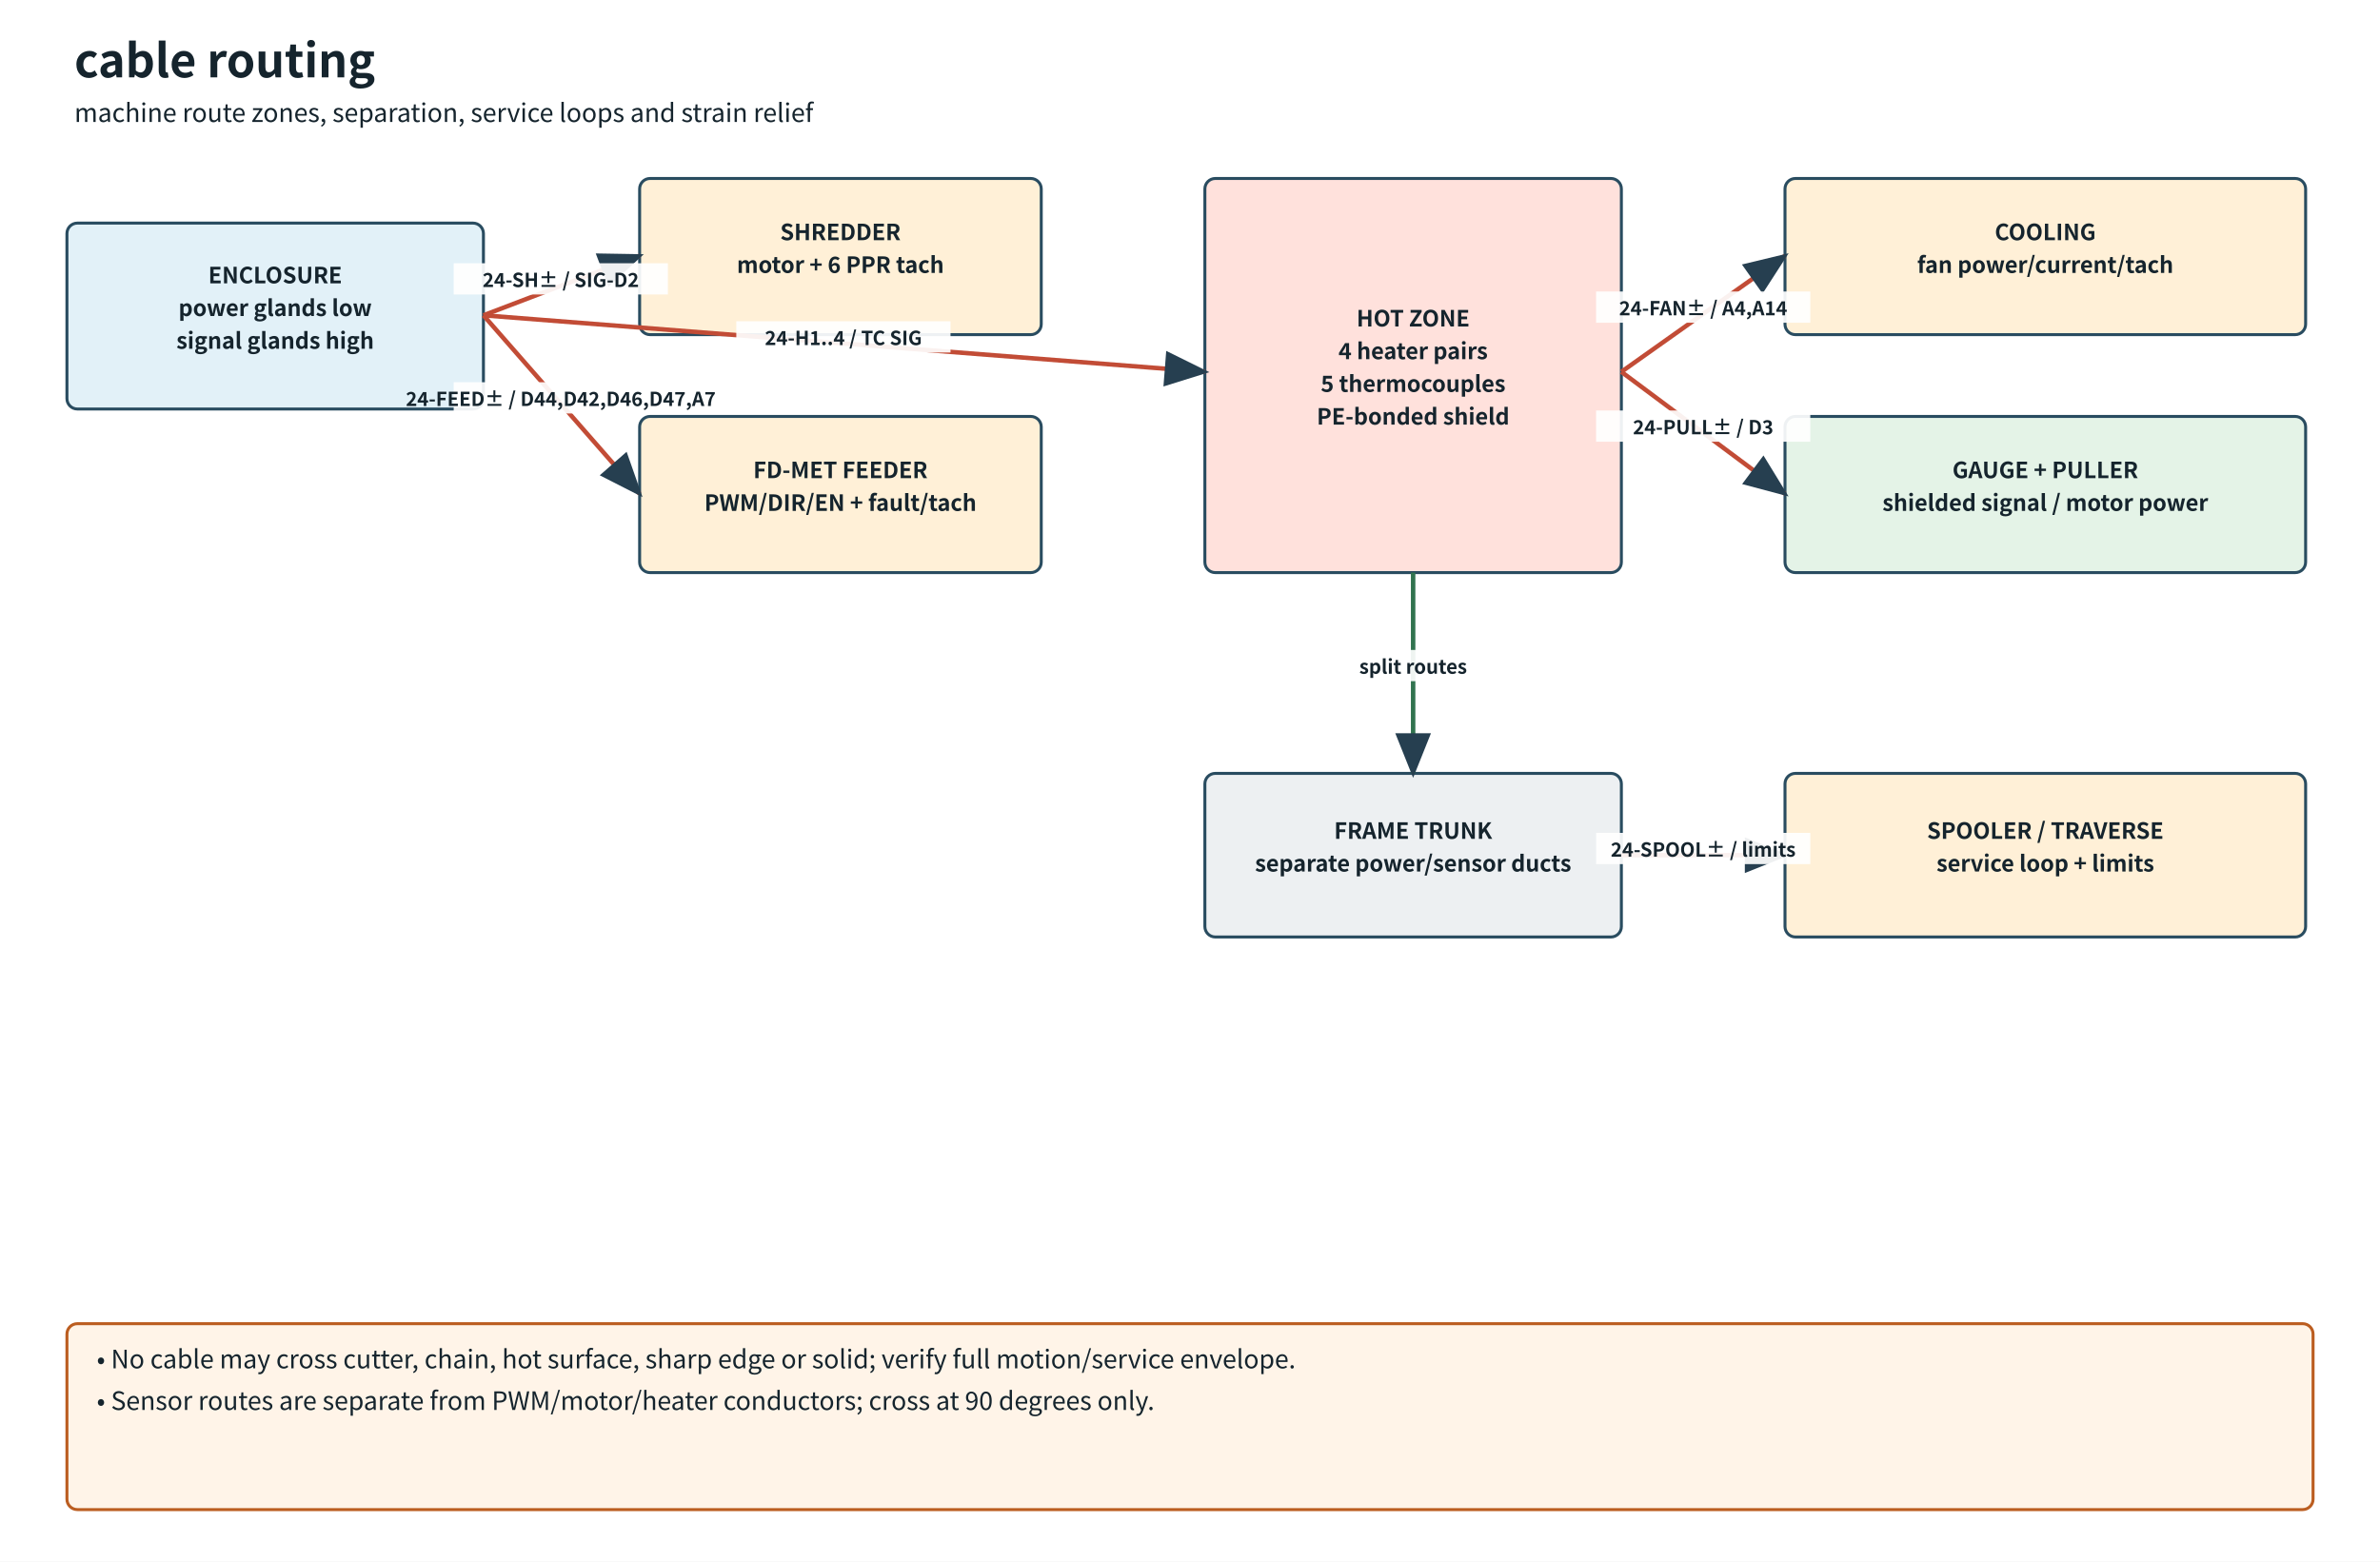
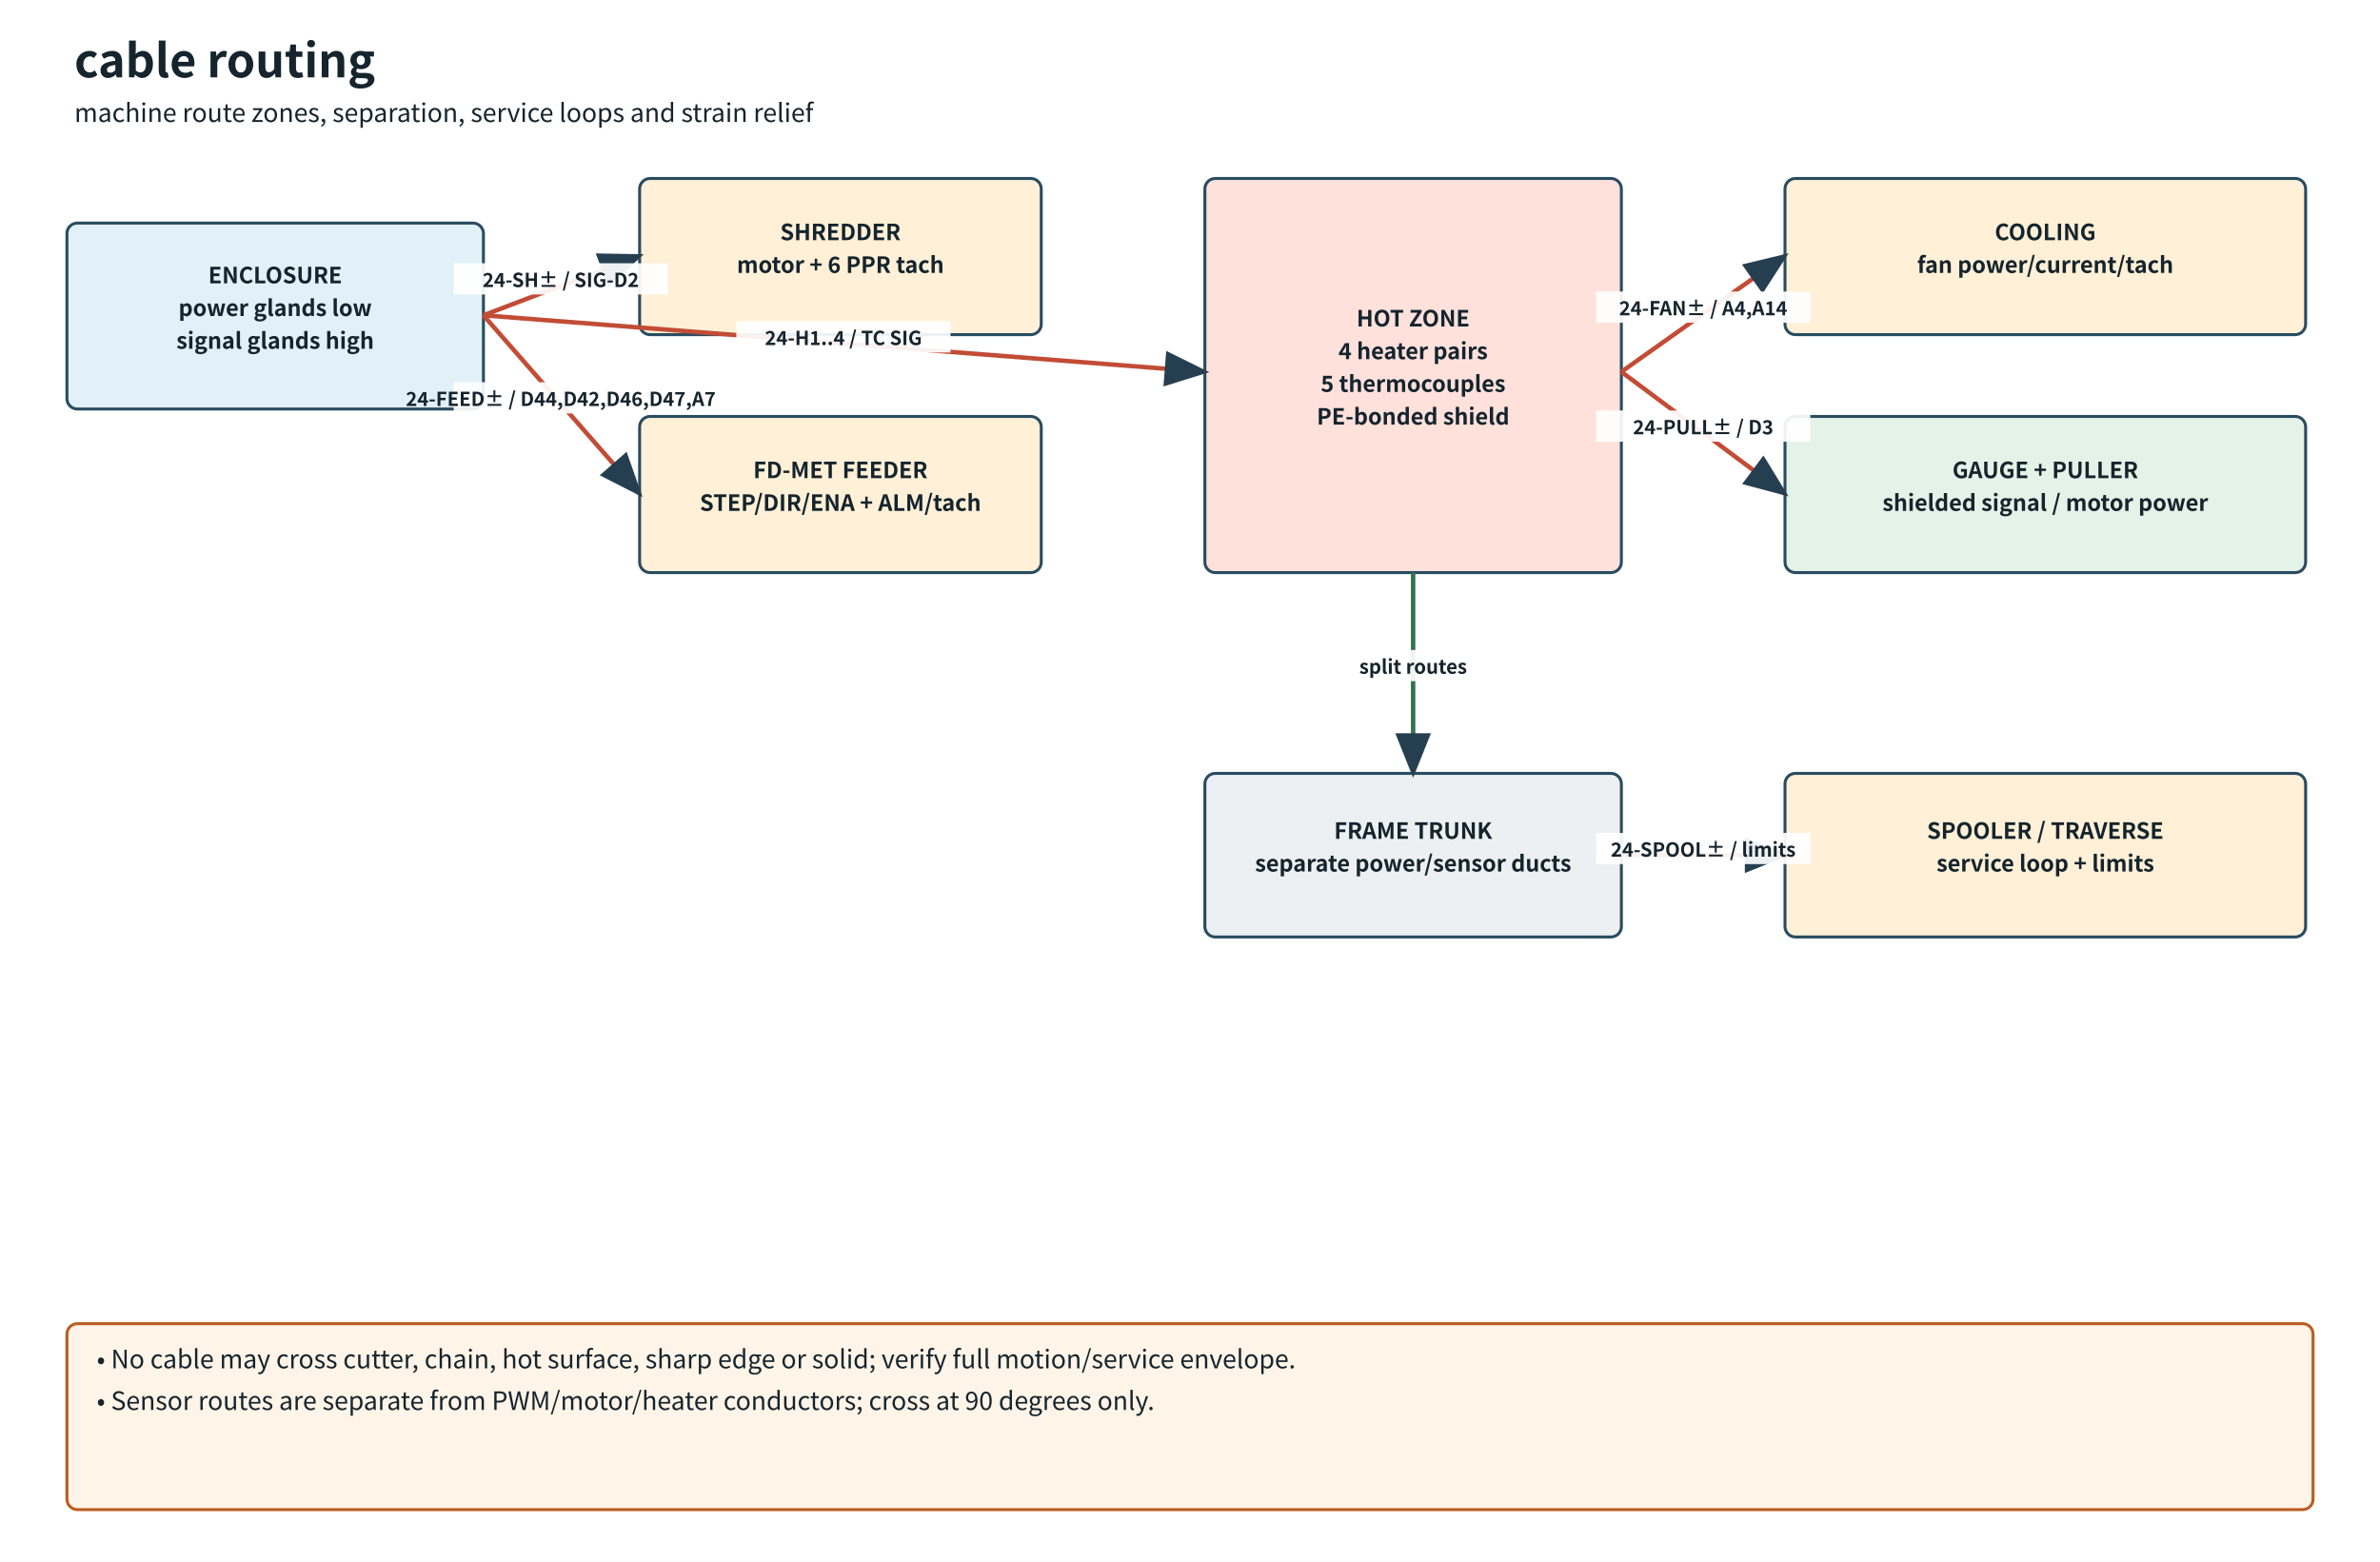
<svg xmlns="http://www.w3.org/2000/svg" width="1600" height="1050" viewBox="0 0 1600 1050">
  <defs>
    <marker id="a" markerWidth="10" markerHeight="8" refX="9" refY="4" orient="auto">
      <path d="M0,0 L10,4 L0,8z" fill="#263f50" />
    </marker>
  </defs>
  <rect width="1600" height="1050" fill="white" />
  <style>text{font-family:"Noto Sans CJK KR",sans-serif;fill:#15242d}.t{font-size:31px;font-weight:700}.s{font-size:17px}.n{font-size:15px;font-weight:600}.e{font-size:13px;font-weight:600}.edge{fill:none;stroke-width:3;marker-end:url(#a)}</style>
  <text x="50" y="52" class="t">cable routing</text>
  <text x="50" y="82" class="s">machine route zones, separation, service loops and strain relief</text>
  <rect x="45" y="150" width="280" height="125" rx="7" fill="#e2f1f8" stroke="#294c60" stroke-width="2" />
  <text x="185.0" y="190.5" class="n" text-anchor="middle">ENCLOSURE</text>
  <text x="185.0" y="212.5" class="n" text-anchor="middle">power glands low</text>
  <text x="185.0" y="234.5" class="n" text-anchor="middle">signal glands high</text>
  <rect x="430" y="120" width="270" height="105" rx="7" fill="#fff0d7" stroke="#294c60" stroke-width="2" />
  <text x="565.0" y="161.5" class="n" text-anchor="middle">SHREDDER</text>
  <text x="565.0" y="183.5" class="n" text-anchor="middle">motor + 6 PPR tach</text>
  <rect x="430" y="280" width="270" height="105" rx="7" fill="#fff0d7" stroke="#294c60" stroke-width="2" />
  <text x="565.0" y="321.5" class="n" text-anchor="middle">FD-MET FEEDER</text>
-   <text x="565.0" y="343.5" class="n" text-anchor="middle">PWM/DIR/EN + fault/tach</text>
+   <text x="565.0" y="343.5" class="n" text-anchor="middle">STEP/DIR/ENA + ALM/tach</text>
  <rect x="810" y="120" width="280" height="265" rx="7" fill="#ffe1dc" stroke="#294c60" stroke-width="2" />
  <text x="950.0" y="219.5" class="n" text-anchor="middle">HOT ZONE</text>
  <text x="950.0" y="241.5" class="n" text-anchor="middle">4 heater pairs</text>
  <text x="950.0" y="263.5" class="n" text-anchor="middle">5 thermocouples</text>
  <text x="950.0" y="285.5" class="n" text-anchor="middle">PE-bonded shield</text>
  <rect x="1200" y="120" width="350" height="105" rx="7" fill="#fff0d7" stroke="#294c60" stroke-width="2" />
  <text x="1375.0" y="161.5" class="n" text-anchor="middle">COOLING</text>
  <text x="1375.0" y="183.5" class="n" text-anchor="middle">fan power/current/tach</text>
  <rect x="1200" y="280" width="350" height="105" rx="7" fill="#e4f3e7" stroke="#294c60" stroke-width="2" />
  <text x="1375.0" y="321.5" class="n" text-anchor="middle">GAUGE + PULLER</text>
  <text x="1375.0" y="343.5" class="n" text-anchor="middle">shielded signal / motor power</text>
  <rect x="810" y="520" width="280" height="110" rx="7" fill="#edf0f2" stroke="#294c60" stroke-width="2" />
  <text x="950.0" y="564.0" class="n" text-anchor="middle">FRAME TRUNK</text>
  <text x="950.0" y="586.0" class="n" text-anchor="middle">separate power/sensor ducts</text>
  <rect x="1200" y="520" width="350" height="110" rx="7" fill="#fff0d7" stroke="#294c60" stroke-width="2" />
  <text x="1375.0" y="564.0" class="n" text-anchor="middle">SPOOLER / TRAVERSE</text>
  <text x="1375.0" y="586.0" class="n" text-anchor="middle">service loop + limits</text>
  <path class="edge" stroke="#c24c36" d="M325,212 L430,172" />
  <rect x="305" y="177" width="144" height="21" fill="white" opacity=".92" />
  <text x="377" y="193" class="e" text-anchor="middle">24-SH± / SIG-D2</text>
  <path class="edge" stroke="#c24c36" d="M325,212 L430,332" />
  <rect x="305" y="257" width="144" height="21" fill="white" opacity=".92" />
  <text x="377" y="273" class="e" text-anchor="middle">24-FEED± / D44,D42,D46,D47,A7</text>
  <path class="edge" stroke="#c24c36" d="M325,212 L810,250" />
  <rect x="495" y="216" width="144" height="21" fill="white" opacity=".92" />
  <text x="567" y="232" class="e" text-anchor="middle">24-H1..4 / TC SIG</text>
  <path class="edge" stroke="#c24c36" d="M1090,250 L1200,172" />
  <rect x="1073" y="196" width="144" height="21" fill="white" opacity=".92" />
  <text x="1145" y="212" class="e" text-anchor="middle">24-FAN± / A4,A14</text>
  <path class="edge" stroke="#c24c36" d="M1090,250 L1200,332" />
  <rect x="1073" y="276" width="144" height="21" fill="white" opacity=".92" />
  <text x="1145" y="292" class="e" text-anchor="middle">24-PULL± / D3</text>
  <path class="edge" stroke="#31734f" d="M950,385 L950,520" />
  <rect x="878" y="437" width="144" height="21" fill="white" opacity=".92" />
  <text x="950" y="453" class="e" text-anchor="middle">split routes</text>
  <path class="edge" stroke="#c24c36" d="M1090,575 L1200,575" />
  <rect x="1073" y="560" width="144" height="21" fill="white" opacity=".92" />
  <text x="1145" y="576" class="e" text-anchor="middle">24-SPOOL± / limits</text>
  <rect x="45" y="890" width="1510" height="125" rx="7" fill="#fff4e8" stroke="#bb5d20" stroke-width="2" />
  <text x="65" y="920" class="s">• No cable may cross cutter, chain, hot surface, sharp edge or solid; verify full motion/service envelope.</text>
  <text x="65" y="948" class="s">• Sensor routes are separate from PWM/motor/heater conductors; cross at 90 degrees only.</text>
</svg>
